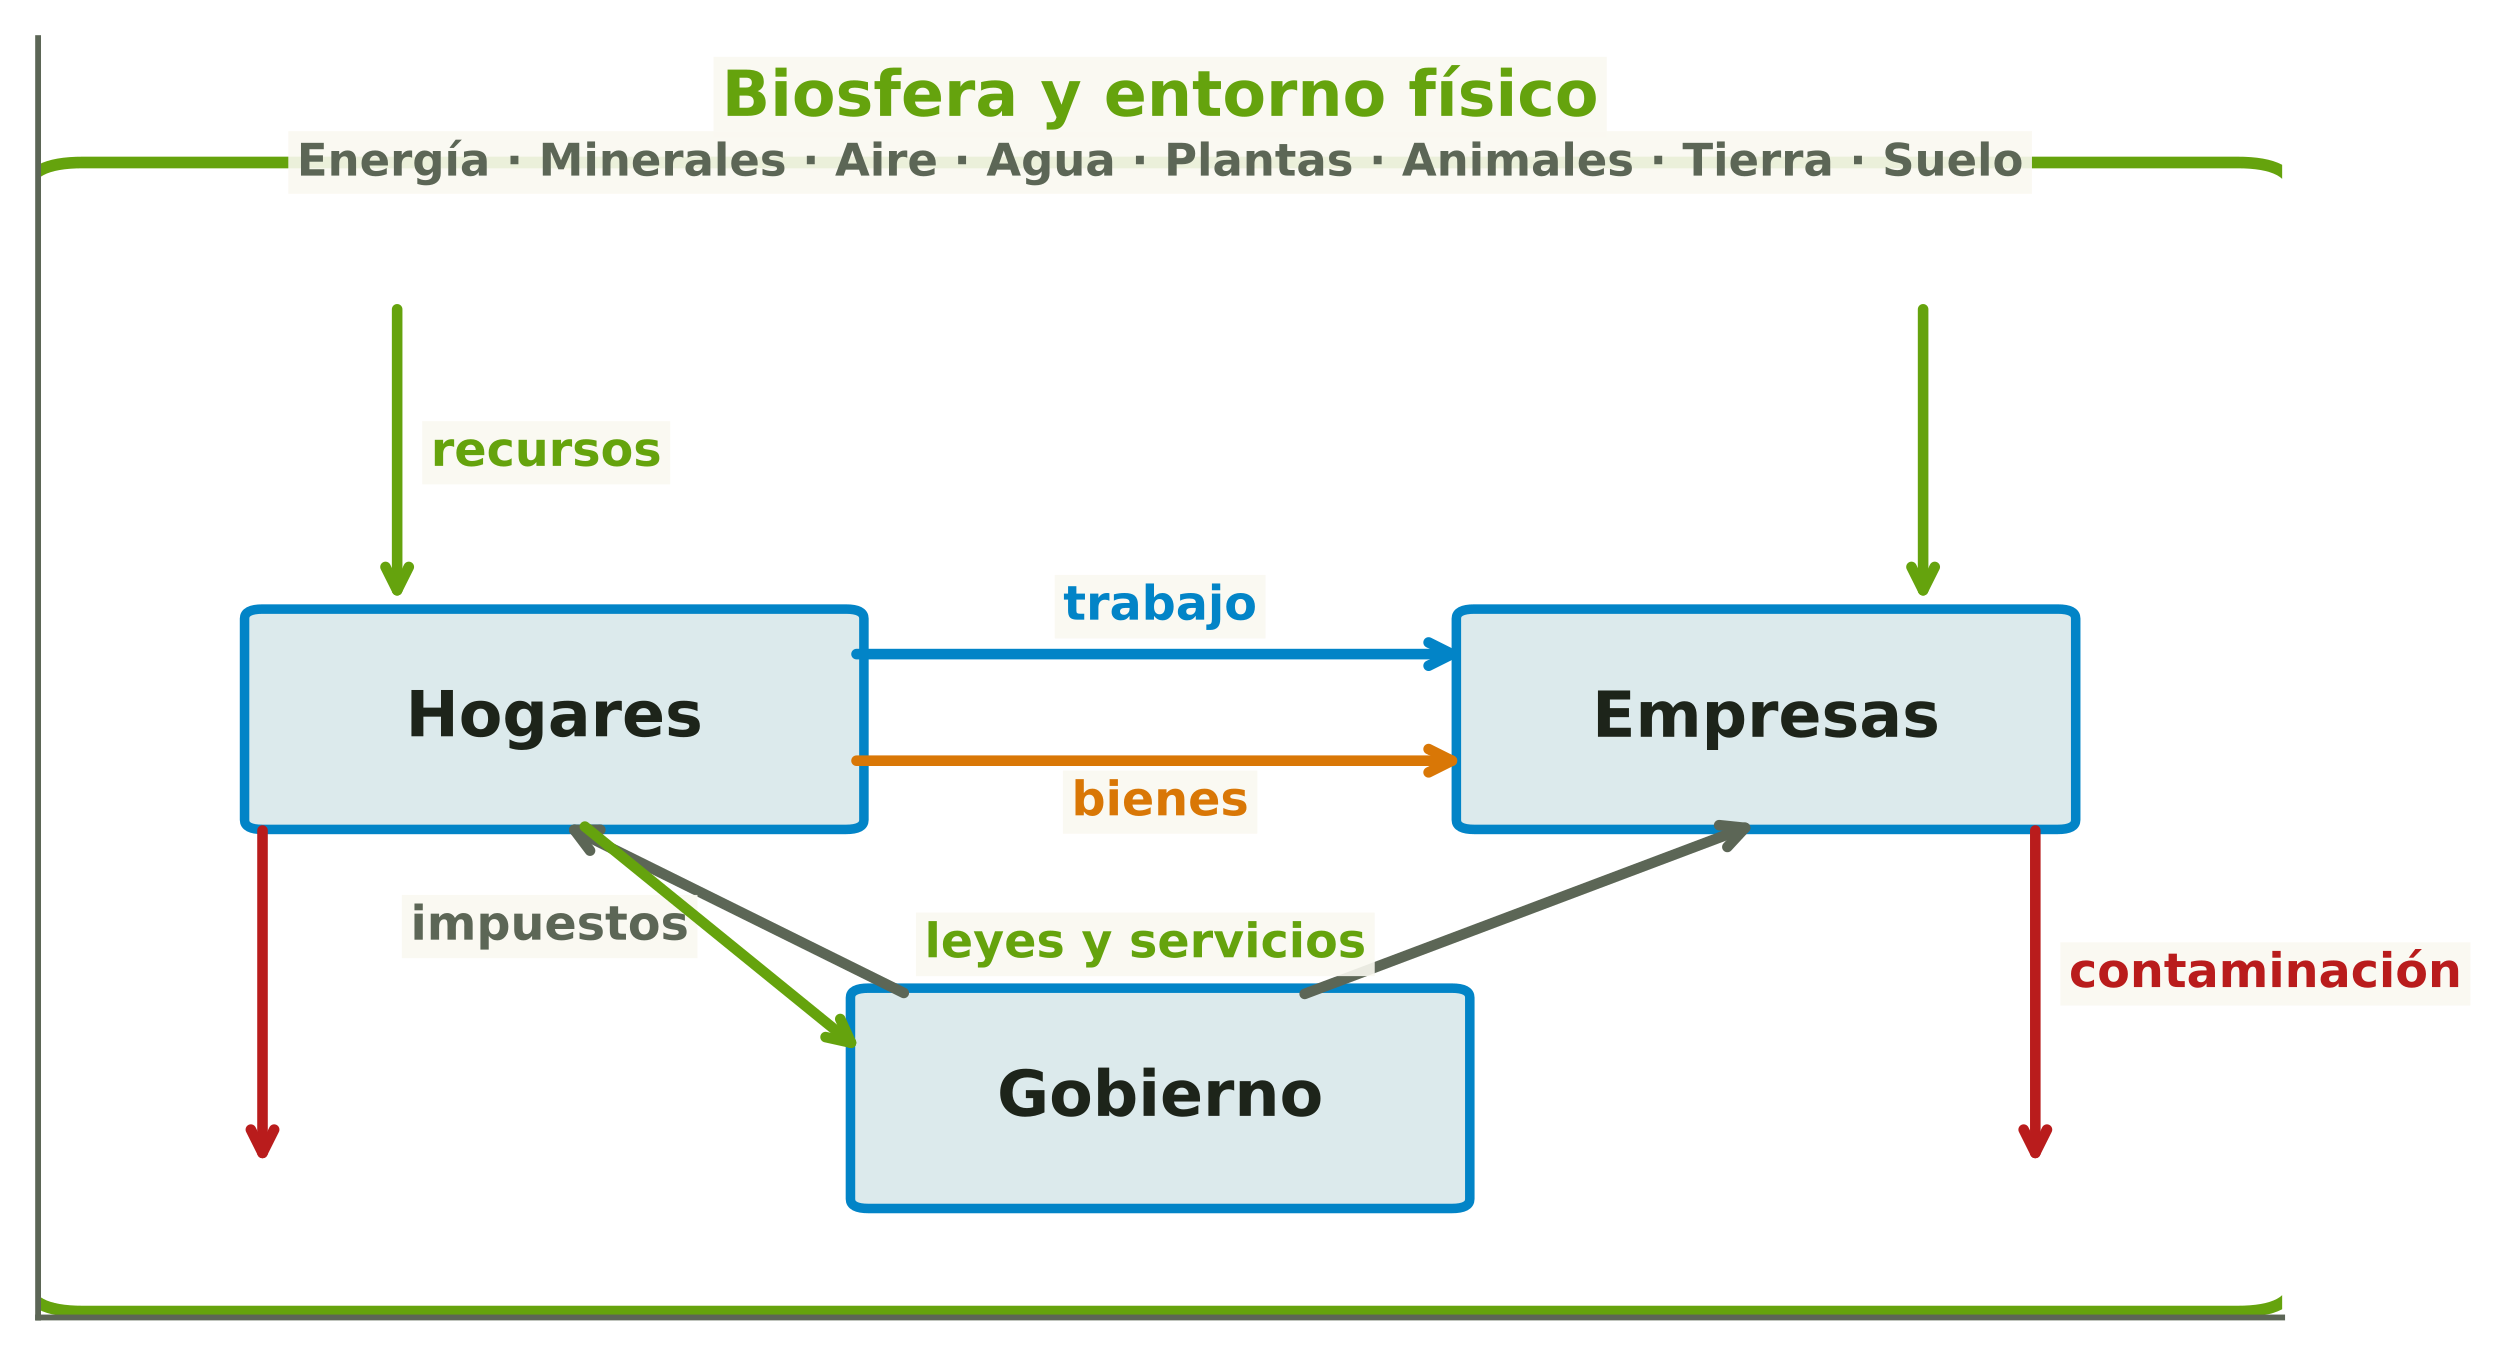
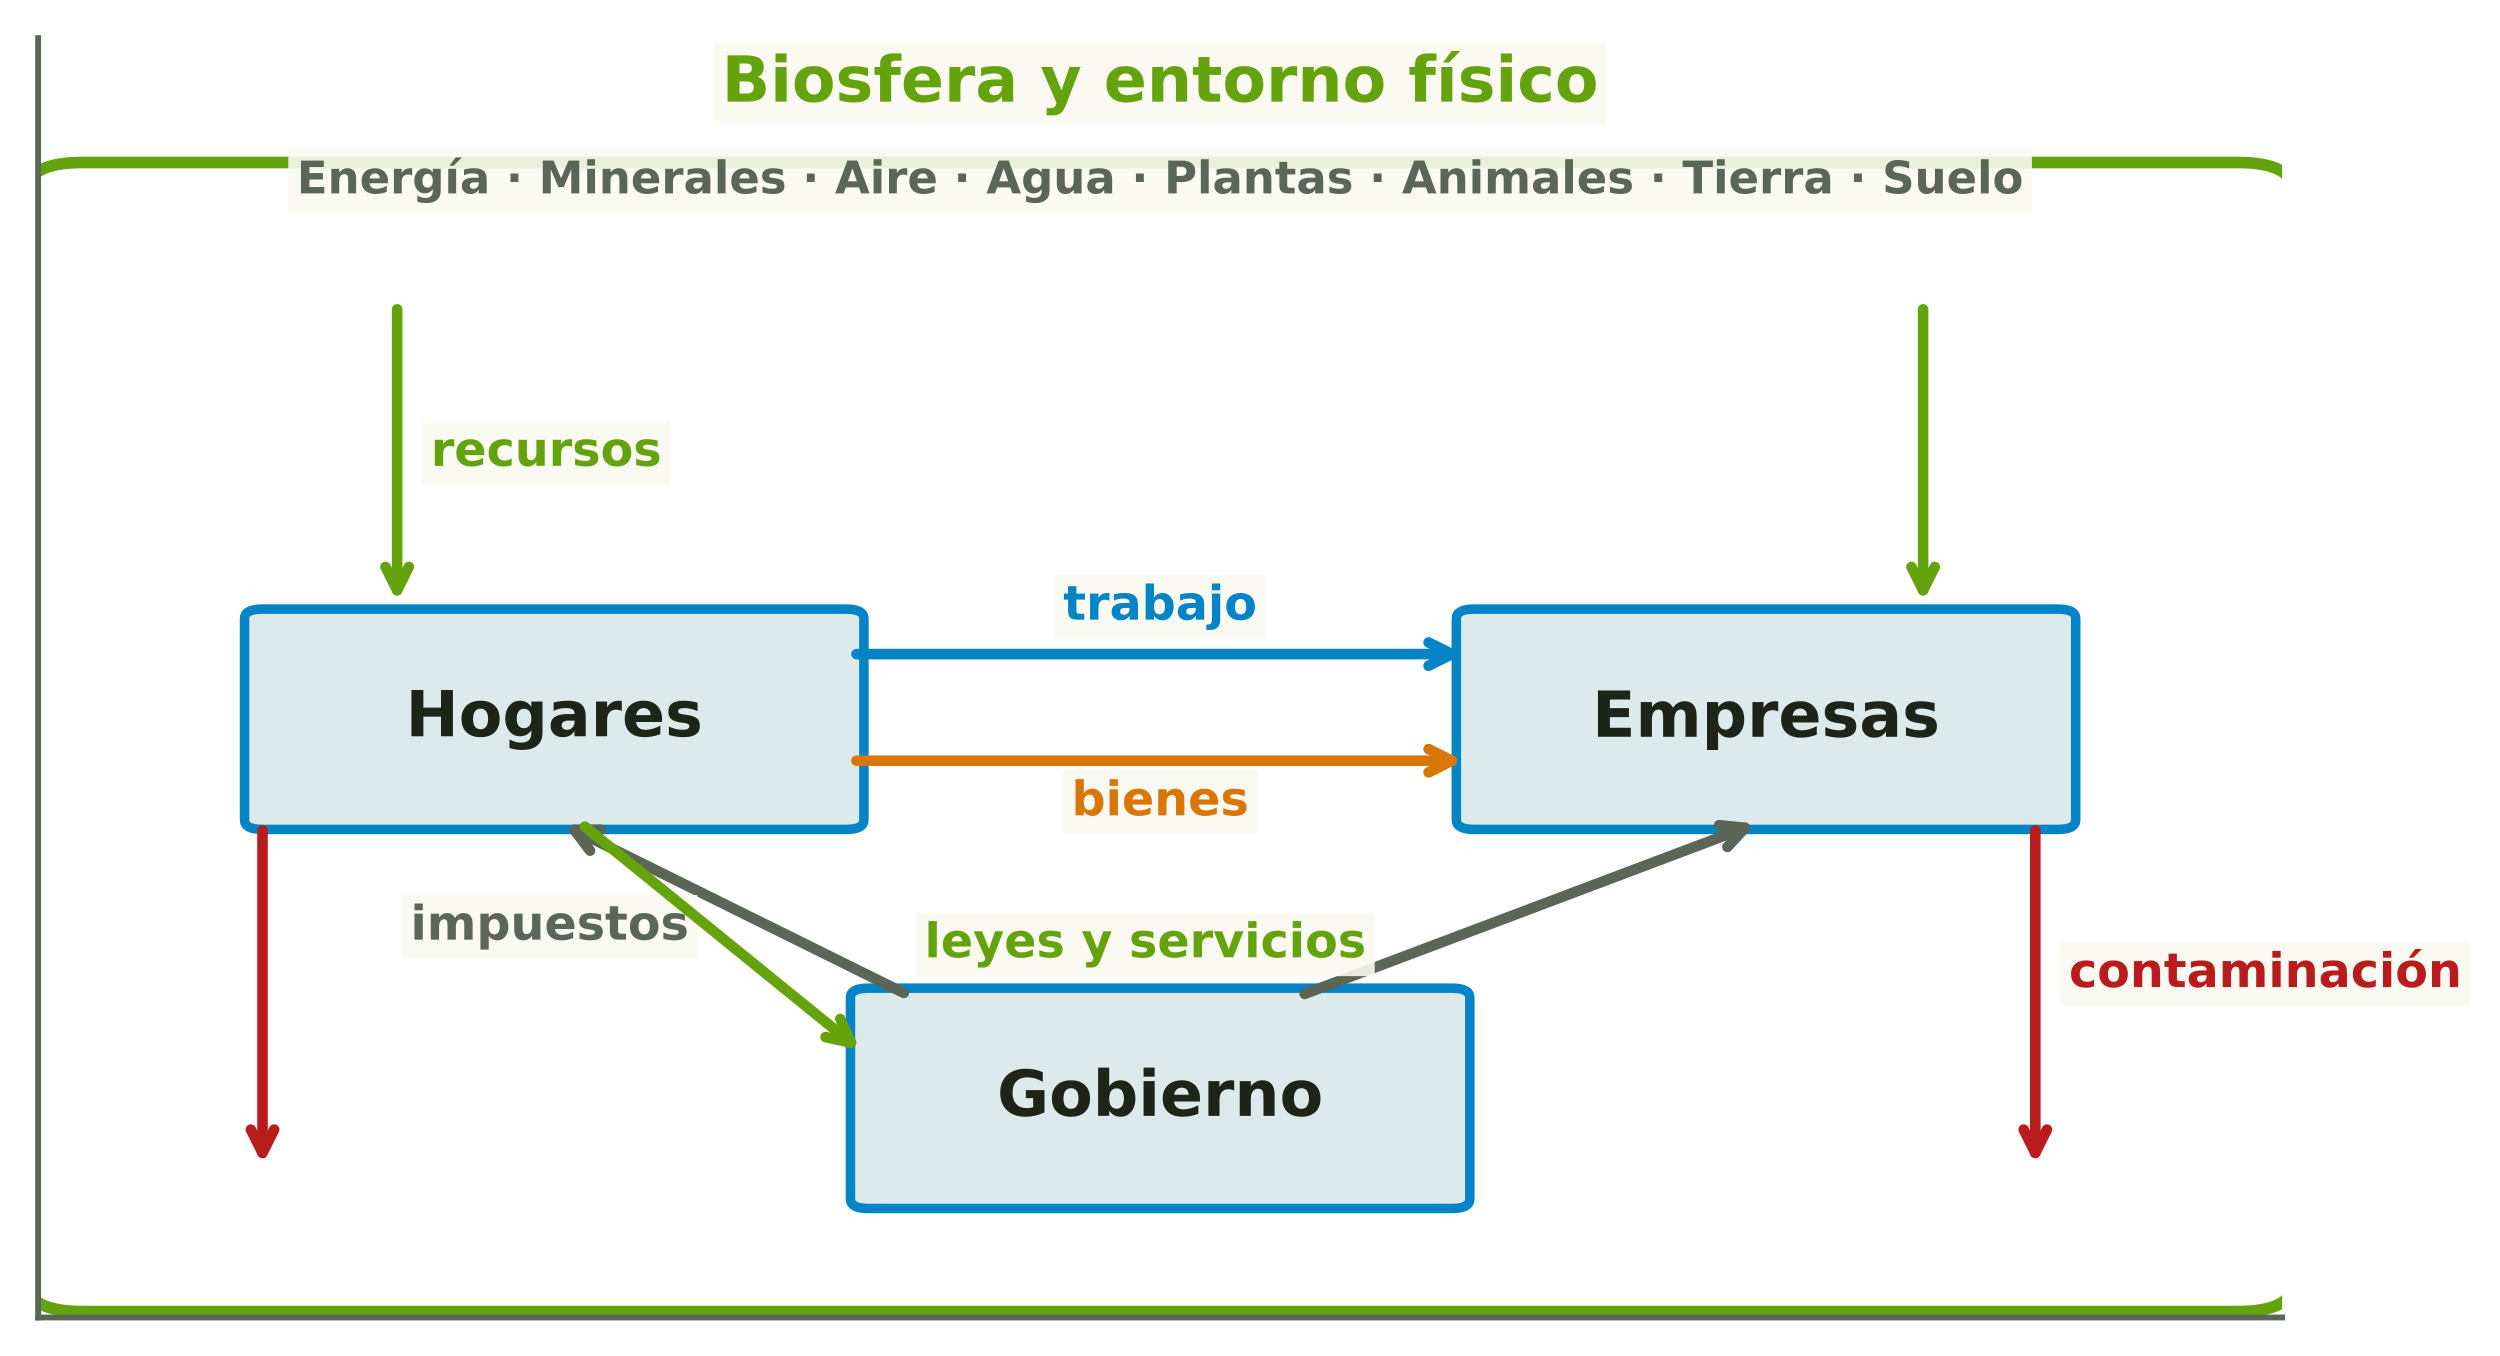
<svg xmlns="http://www.w3.org/2000/svg" xmlns:xlink="http://www.w3.org/1999/xlink" width="472.448pt" height="256.176pt" viewBox="0 0 472.448 256.176" version="1.1">
  <defs>
    <style type="text/css">*{stroke-linejoin: round; stroke-linecap: butt}</style>
  </defs>
  <g id="figure_1">
    <g id="patch_1">
      <path d="M 0 256.176  L 472.448 256.176  L 472.448 0  L 0 0  L 0 256.176  z " style="fill: none; opacity: 0" />
    </g>
    <g id="axes_1">
      <g id="patch_2">
        <path d="M 7.2 248.976  L 431.28 248.976  L 431.28 7.2  L 7.2 7.2  L 7.2 248.976  z " style="fill: none" />
      </g>
      <g id="matplotlib.axis_1" />
      <g id="matplotlib.axis_2" />
      <g id="patch_3">
        <path d="M 15.682 247.857  L 422.798 247.857  Q 433.4 247.857 433.4 242.26  L 433.4 36.303  Q 433.4 30.706 422.798 30.706  L 15.682 30.706  Q 5.08 30.706 5.08 36.303  L 5.08 242.26  Q 5.08 247.857 15.682 247.857  L 15.682 247.857  z " clip-path="url(#pf16288091c)" style="fill: none; stroke: #65a30d; stroke-width: 2.2; stroke-linejoin: miter" />
      </g>
      <g id="patch_4">
        <path d="M 7.2 248.976  L 7.2 7.2  " style="fill: none; stroke: #5c6656; stroke-width: 1.1; stroke-linejoin: miter; stroke-linecap: square" />
      </g>
      <g id="patch_5">
        <path d="M 7.2 248.976  L 431.28 248.976  " style="fill: none; stroke: #5c6656; stroke-width: 1.1; stroke-linejoin: miter; stroke-linecap: square" />
      </g>
      <g id="text_1">
        <g id="patch_6">
-           <path d="M 134.835 26.047  L 303.645 26.047  L 303.645 10.74  L 134.835 10.74  z " style="fill: #faf8f1; opacity: 0.9" />
-         </g>
-         <g style="fill: #65a30d" transform="translate(136.395 21.89771) scale(0.12 -0.12)">
+           <path d="M 134.835 23.361  L 303.645 23.361  L 303.645 8.053  L 134.835 8.053  z " style="fill: #faf8f1; opacity: 0.9" />
+         </g>
+         <g style="fill: #65a30d" transform="translate(136.395 19.21131) scale(0.12 -0.12)">
          <defs>
            <path id="DejaVuSans-Bold-42" d="M 2456 2859  Q 2741 2859 2887 2984  Q 3034 3109 3034 3353  Q 3034 3594 2887 3720  Q 2741 3847 2456 3847  L 1791 3847  L 1791 2859  L 2456 2859  z M 2497 819  Q 2859 819 3042 972  Q 3225 1125 3225 1434  Q 3225 1738 3044 1889  Q 2863 2041 2497 2041  L 1791 2041  L 1791 819  L 2497 819  z M 3616 2497  Q 4003 2384 4215 2081  Q 4428 1778 4428 1338  Q 4428 663 3972 331  Q 3516 0 2584 0  L 588 0  L 588 4666  L 2394 4666  Q 3366 4666 3802 4372  Q 4238 4078 4238 3431  Q 4238 3091 4078 2852  Q 3919 2613 3616 2497  z " transform="scale(0.015625)" />
            <path id="DejaVuSans-Bold-69" d="M 538 3500  L 1656 3500  L 1656 0  L 538 0  L 538 3500  z M 538 4863  L 1656 4863  L 1656 3950  L 538 3950  L 538 4863  z " transform="scale(0.015625)" />
            <path id="DejaVuSans-Bold-6f" d="M 2203 2784  Q 1831 2784 1636 2517  Q 1441 2250 1441 1747  Q 1441 1244 1636 976  Q 1831 709 2203 709  Q 2569 709 2762 976  Q 2956 1244 2956 1747  Q 2956 2250 2762 2517  Q 2569 2784 2203 2784  z M 2203 3584  Q 3106 3584 3614 3096  Q 4122 2609 4122 1747  Q 4122 884 3614 396  Q 3106 -91 2203 -91  Q 1297 -91 786 396  Q 275 884 275 1747  Q 275 2609 786 3096  Q 1297 3584 2203 3584  z " transform="scale(0.015625)" />
            <path id="DejaVuSans-Bold-73" d="M 3272 3391  L 3272 2541  Q 2913 2691 2578 2766  Q 2244 2841 1947 2841  Q 1628 2841 1473 2761  Q 1319 2681 1319 2516  Q 1319 2381 1436 2309  Q 1553 2238 1856 2203  L 2053 2175  Q 2913 2066 3209 1816  Q 3506 1566 3506 1031  Q 3506 472 3093 190  Q 2681 -91 1863 -91  Q 1516 -91 1145 -36  Q 775 19 384 128  L 384 978  Q 719 816 1070 734  Q 1422 653 1784 653  Q 2113 653 2278 743  Q 2444 834 2444 1013  Q 2444 1163 2330 1236  Q 2216 1309 1875 1350  L 1678 1375  Q 931 1469 631 1722  Q 331 1975 331 2491  Q 331 3047 712 3315  Q 1094 3584 1881 3584  Q 2191 3584 2531 3537  Q 2872 3491 3272 3391  z " transform="scale(0.015625)" />
            <path id="DejaVuSans-Bold-66" d="M 2841 4863  L 2841 4128  L 2222 4128  Q 1984 4128 1890 4042  Q 1797 3956 1797 3744  L 1797 3500  L 2753 3500  L 2753 2700  L 1797 2700  L 1797 0  L 678 0  L 678 2700  L 122 2700  L 122 3500  L 678 3500  L 678 3744  Q 678 4316 997 4589  Q 1316 4863 1984 4863  L 2841 4863  z " transform="scale(0.015625)" />
            <path id="DejaVuSans-Bold-65" d="M 4031 1759  L 4031 1441  L 1416 1441  Q 1456 1047 1700 850  Q 1944 653 2381 653  Q 2734 653 3104 758  Q 3475 863 3866 1075  L 3866 213  Q 3469 63 3072 -14  Q 2675 -91 2278 -91  Q 1328 -91 801 392  Q 275 875 275 1747  Q 275 2603 792 3093  Q 1309 3584 2216 3584  Q 3041 3584 3536 3087  Q 4031 2591 4031 1759  z M 2881 2131  Q 2881 2450 2695 2645  Q 2509 2841 2209 2841  Q 1884 2841 1681 2658  Q 1478 2475 1428 2131  L 2881 2131  z " transform="scale(0.015625)" />
            <path id="DejaVuSans-Bold-72" d="M 3138 2547  Q 2991 2616 2845 2648  Q 2700 2681 2553 2681  Q 2122 2681 1889 2404  Q 1656 2128 1656 1613  L 1656 0  L 538 0  L 538 3500  L 1656 3500  L 1656 2925  Q 1872 3269 2151 3426  Q 2431 3584 2822 3584  Q 2878 3584 2943 3579  Q 3009 3575 3134 3559  L 3138 2547  z " transform="scale(0.015625)" />
            <path id="DejaVuSans-Bold-61" d="M 2106 1575  Q 1756 1575 1579 1456  Q 1403 1338 1403 1106  Q 1403 894 1545 773  Q 1688 653 1941 653  Q 2256 653 2472 879  Q 2688 1106 2688 1447  L 2688 1575  L 2106 1575  z M 3816 1997  L 3816 0  L 2688 0  L 2688 519  Q 2463 200 2181 54  Q 1900 -91 1497 -91  Q 953 -91 614 226  Q 275 544 275 1050  Q 275 1666 698 1953  Q 1122 2241 2028 2241  L 2688 2241  L 2688 2328  Q 2688 2594 2478 2717  Q 2269 2841 1825 2841  Q 1466 2841 1156 2769  Q 847 2697 581 2553  L 581 3406  Q 941 3494 1303 3539  Q 1666 3584 2028 3584  Q 2975 3584 3395 3211  Q 3816 2838 3816 1997  z " transform="scale(0.015625)" />
            <path id="DejaVuSans-Bold-20" transform="scale(0.015625)" />
            <path id="DejaVuSans-Bold-79" d="M 78 3500  L 1197 3500  L 2138 1125  L 2938 3500  L 4056 3500  L 2584 -331  Q 2363 -916 2067 -1148  Q 1772 -1381 1288 -1381  L 641 -1381  L 641 -647  L 991 -647  Q 1275 -647 1404 -556  Q 1534 -466 1606 -231  L 1638 -134  L 78 3500  z " transform="scale(0.015625)" />
            <path id="DejaVuSans-Bold-6e" d="M 4056 2131  L 4056 0  L 2931 0  L 2931 347  L 2931 1631  Q 2931 2084 2911 2256  Q 2891 2428 2841 2509  Q 2775 2619 2662 2680  Q 2550 2741 2406 2741  Q 2056 2741 1856 2470  Q 1656 2200 1656 1722  L 1656 0  L 538 0  L 538 3500  L 1656 3500  L 1656 2988  Q 1909 3294 2193 3439  Q 2478 3584 2822 3584  Q 3428 3584 3742 3212  Q 4056 2841 4056 2131  z " transform="scale(0.015625)" />
            <path id="DejaVuSans-Bold-74" d="M 1759 4494  L 1759 3500  L 2913 3500  L 2913 2700  L 1759 2700  L 1759 1216  Q 1759 972 1856 886  Q 1953 800 2241 800  L 2816 800  L 2816 0  L 1856 0  Q 1194 0 917 276  Q 641 553 641 1216  L 641 2700  L 84 2700  L 84 3500  L 641 3500  L 641 4494  L 1759 4494  z " transform="scale(0.015625)" />
            <path id="DejaVuSans-Bold-ed" d="M 538 3500  L 1656 3500  L 1656 0  L 538 0  L 538 3500  z M 1590 5119  L 2474 5119  L 1321 3944  L 709 3944  L 1590 5119  z " transform="scale(0.015625)" />
            <path id="DejaVuSans-Bold-63" d="M 3366 3391  L 3366 2478  Q 3138 2634 2908 2709  Q 2678 2784 2431 2784  Q 1963 2784 1702 2511  Q 1441 2238 1441 1747  Q 1441 1256 1702 982  Q 1963 709 2431 709  Q 2694 709 2930 787  Q 3166 866 3366 1019  L 3366 103  Q 3103 6 2833 -42  Q 2563 -91 2291 -91  Q 1344 -91 809 395  Q 275 881 275 1747  Q 275 2613 809 3098  Q 1344 3584 2291 3584  Q 2566 3584 2833 3536  Q 3100 3488 3366 3391  z " transform="scale(0.015625)" />
          </defs>
          <use xlink:href="#DejaVuSans-Bold-42" />
          <use xlink:href="#DejaVuSans-Bold-69" x="76.221" />
          <use xlink:href="#DejaVuSans-Bold-6f" x="110.498" />
          <use xlink:href="#DejaVuSans-Bold-73" x="179.199" />
          <use xlink:href="#DejaVuSans-Bold-66" x="238.721" />
          <use xlink:href="#DejaVuSans-Bold-65" x="282.227" />
          <use xlink:href="#DejaVuSans-Bold-72" x="350.049" />
          <use xlink:href="#DejaVuSans-Bold-61" x="399.365" />
          <use xlink:href="#DejaVuSans-Bold-20" x="466.846" />
          <use xlink:href="#DejaVuSans-Bold-79" x="501.66" />
          <use xlink:href="#DejaVuSans-Bold-20" x="566.846" />
          <use xlink:href="#DejaVuSans-Bold-65" x="601.66" />
          <use xlink:href="#DejaVuSans-Bold-6e" x="669.482" />
          <use xlink:href="#DejaVuSans-Bold-74" x="740.674" />
          <use xlink:href="#DejaVuSans-Bold-6f" x="788.477" />
          <use xlink:href="#DejaVuSans-Bold-72" x="857.178" />
          <use xlink:href="#DejaVuSans-Bold-6e" x="906.494" />
          <use xlink:href="#DejaVuSans-Bold-6f" x="977.686" />
          <use xlink:href="#DejaVuSans-Bold-20" x="1046.387" />
          <use xlink:href="#DejaVuSans-Bold-66" x="1081.201" />
          <use xlink:href="#DejaVuSans-Bold-ed" x="1124.707" />
          <use xlink:href="#DejaVuSans-Bold-73" x="1158.984" />
          <use xlink:href="#DejaVuSans-Bold-69" x="1218.506" />
          <use xlink:href="#DejaVuSans-Bold-63" x="1252.783" />
          <use xlink:href="#DejaVuSans-Bold-6f" x="1312.061" />
        </g>
      </g>
      <g id="text_2">
        <g id="patch_7">
-           <path d="M 54.484 36.637  L 383.996 36.637  L 383.996 24.775  L 54.484 24.775  z " style="fill: #faf8f1; opacity: 0.9" />
-         </g>
-         <g style="fill: #5c6656" transform="translate(56.0991 33.18827) scale(0.085 -0.085)">
+           <path d="M 54.484 39.995  L 383.996 39.995  L 383.996 28.133  L 54.484 28.133  z " style="fill: #faf8f1; opacity: 0.9" />
+         </g>
+         <g style="fill: #5c6656" transform="translate(56.0991 36.54627) scale(0.085 -0.085)">
          <defs>
            <path id="DejaVuSans-Bold-45" d="M 588 4666  L 3834 4666  L 3834 3756  L 1791 3756  L 1791 2888  L 3713 2888  L 3713 1978  L 1791 1978  L 1791 909  L 3903 909  L 3903 0  L 588 0  L 588 4666  z " transform="scale(0.015625)" />
            <path id="DejaVuSans-Bold-67" d="M 2919 594  Q 2688 288 2409 144  Q 2131 0 1766 0  Q 1125 0 706 504  Q 288 1009 288 1791  Q 288 2575 706 3076  Q 1125 3578 1766 3578  Q 2131 3578 2409 3434  Q 2688 3291 2919 2981  L 2919 3500  L 4044 3500  L 4044 353  Q 4044 -491 3511 -936  Q 2978 -1381 1966 -1381  Q 1638 -1381 1331 -1331  Q 1025 -1281 716 -1178  L 716 -306  Q 1009 -475 1290 -558  Q 1572 -641 1856 -641  Q 2406 -641 2662 -400  Q 2919 -159 2919 353  L 2919 594  z M 2181 2772  Q 1834 2772 1640 2515  Q 1447 2259 1447 1791  Q 1447 1309 1634 1061  Q 1822 813 2181 813  Q 2531 813 2725 1069  Q 2919 1325 2919 1791  Q 2919 2259 2725 2515  Q 2531 2772 2181 2772  z " transform="scale(0.015625)" />
            <path id="DejaVuSans-Bold-b7" d="M 653 2828  L 1778 2828  L 1778 1619  L 653 1619  L 653 2828  z " transform="scale(0.015625)" />
            <path id="DejaVuSans-Bold-4d" d="M 588 4666  L 2119 4666  L 3181 2169  L 4250 4666  L 5778 4666  L 5778 0  L 4641 0  L 4641 3413  L 3566 897  L 2803 897  L 1728 3413  L 1728 0  L 588 0  L 588 4666  z " transform="scale(0.015625)" />
            <path id="DejaVuSans-Bold-6c" d="M 538 4863  L 1656 4863  L 1656 0  L 538 0  L 538 4863  z " transform="scale(0.015625)" />
            <path id="DejaVuSans-Bold-41" d="M 3419 850  L 1538 850  L 1241 0  L 31 0  L 1759 4666  L 3194 4666  L 4922 0  L 3713 0  L 3419 850  z M 1838 1716  L 3116 1716  L 2478 3572  L 1838 1716  z " transform="scale(0.015625)" />
            <path id="DejaVuSans-Bold-75" d="M 500 1363  L 500 3500  L 1625 3500  L 1625 3150  Q 1625 2866 1622 2436  Q 1619 2006 1619 1863  Q 1619 1441 1641 1255  Q 1663 1069 1716 984  Q 1784 875 1895 815  Q 2006 756 2150 756  Q 2500 756 2700 1025  Q 2900 1294 2900 1772  L 2900 3500  L 4019 3500  L 4019 0  L 2900 0  L 2900 506  Q 2647 200 2364 54  Q 2081 -91 1741 -91  Q 1134 -91 817 281  Q 500 653 500 1363  z " transform="scale(0.015625)" />
            <path id="DejaVuSans-Bold-50" d="M 588 4666  L 2584 4666  Q 3475 4666 3951 4270  Q 4428 3875 4428 3144  Q 4428 2409 3951 2014  Q 3475 1619 2584 1619  L 1791 1619  L 1791 0  L 588 0  L 588 4666  z M 1791 3794  L 1791 2491  L 2456 2491  Q 2806 2491 2997 2661  Q 3188 2831 3188 3144  Q 3188 3456 2997 3625  Q 2806 3794 2456 3794  L 1791 3794  z " transform="scale(0.015625)" />
            <path id="DejaVuSans-Bold-6d" d="M 3781 2919  Q 3994 3244 4286 3414  Q 4578 3584 4928 3584  Q 5531 3584 5847 3212  Q 6163 2841 6163 2131  L 6163 0  L 5038 0  L 5038 1825  Q 5041 1866 5042 1909  Q 5044 1953 5044 2034  Q 5044 2406 4934 2573  Q 4825 2741 4581 2741  Q 4263 2741 4089 2478  Q 3916 2216 3909 1719  L 3909 0  L 2784 0  L 2784 1825  Q 2784 2406 2684 2573  Q 2584 2741 2328 2741  Q 2006 2741 1831 2477  Q 1656 2213 1656 1722  L 1656 0  L 531 0  L 531 3500  L 1656 3500  L 1656 2988  Q 1863 3284 2130 3434  Q 2397 3584 2719 3584  Q 3081 3584 3359 3409  Q 3638 3234 3781 2919  z " transform="scale(0.015625)" />
            <path id="DejaVuSans-Bold-54" d="M 31 4666  L 4331 4666  L 4331 3756  L 2784 3756  L 2784 0  L 1581 0  L 1581 3756  L 31 3756  L 31 4666  z " transform="scale(0.015625)" />
            <path id="DejaVuSans-Bold-53" d="M 3834 4519  L 3834 3531  Q 3450 3703 3084 3790  Q 2719 3878 2394 3878  Q 1963 3878 1756 3759  Q 1550 3641 1550 3391  Q 1550 3203 1689 3098  Q 1828 2994 2194 2919  L 2706 2816  Q 3484 2659 3812 2340  Q 4141 2022 4141 1434  Q 4141 663 3683 286  Q 3225 -91 2284 -91  Q 1841 -91 1394 -6  Q 947 78 500 244  L 500 1259  Q 947 1022 1364 901  Q 1781 781 2169 781  Q 2563 781 2772 912  Q 2981 1044 2981 1288  Q 2981 1506 2839 1625  Q 2697 1744 2272 1838  L 1806 1941  Q 1106 2091 782 2419  Q 459 2747 459 3303  Q 459 4000 909 4375  Q 1359 4750 2203 4750  Q 2588 4750 2994 4692  Q 3400 4634 3834 4519  z " transform="scale(0.015625)" />
          </defs>
          <use xlink:href="#DejaVuSans-Bold-45" />
          <use xlink:href="#DejaVuSans-Bold-6e" x="68.311" />
          <use xlink:href="#DejaVuSans-Bold-65" x="139.502" />
          <use xlink:href="#DejaVuSans-Bold-72" x="207.324" />
          <use xlink:href="#DejaVuSans-Bold-67" x="256.641" />
          <use xlink:href="#DejaVuSans-Bold-ed" x="328.223" />
          <use xlink:href="#DejaVuSans-Bold-61" x="362.5" />
          <use xlink:href="#DejaVuSans-Bold-20" x="429.98" />
          <use xlink:href="#DejaVuSans-Bold-b7" x="464.795" />
          <use xlink:href="#DejaVuSans-Bold-20" x="502.783" />
          <use xlink:href="#DejaVuSans-Bold-4d" x="537.598" />
          <use xlink:href="#DejaVuSans-Bold-69" x="637.109" />
          <use xlink:href="#DejaVuSans-Bold-6e" x="671.387" />
          <use xlink:href="#DejaVuSans-Bold-65" x="742.578" />
          <use xlink:href="#DejaVuSans-Bold-72" x="810.4" />
          <use xlink:href="#DejaVuSans-Bold-61" x="859.717" />
          <use xlink:href="#DejaVuSans-Bold-6c" x="927.197" />
          <use xlink:href="#DejaVuSans-Bold-65" x="961.475" />
          <use xlink:href="#DejaVuSans-Bold-73" x="1029.297" />
          <use xlink:href="#DejaVuSans-Bold-20" x="1088.818" />
          <use xlink:href="#DejaVuSans-Bold-b7" x="1123.633" />
          <use xlink:href="#DejaVuSans-Bold-20" x="1161.621" />
          <use xlink:href="#DejaVuSans-Bold-41" x="1196.436" />
          <use xlink:href="#DejaVuSans-Bold-69" x="1273.828" />
          <use xlink:href="#DejaVuSans-Bold-72" x="1308.105" />
          <use xlink:href="#DejaVuSans-Bold-65" x="1357.422" />
          <use xlink:href="#DejaVuSans-Bold-20" x="1425.244" />
          <use xlink:href="#DejaVuSans-Bold-b7" x="1460.059" />
          <use xlink:href="#DejaVuSans-Bold-20" x="1498.047" />
          <use xlink:href="#DejaVuSans-Bold-41" x="1532.861" />
          <use xlink:href="#DejaVuSans-Bold-67" x="1610.254" />
          <use xlink:href="#DejaVuSans-Bold-75" x="1681.836" />
          <use xlink:href="#DejaVuSans-Bold-61" x="1753.027" />
          <use xlink:href="#DejaVuSans-Bold-20" x="1820.508" />
          <use xlink:href="#DejaVuSans-Bold-b7" x="1855.322" />
          <use xlink:href="#DejaVuSans-Bold-20" x="1893.311" />
          <use xlink:href="#DejaVuSans-Bold-50" x="1928.125" />
          <use xlink:href="#DejaVuSans-Bold-6c" x="2001.416" />
          <use xlink:href="#DejaVuSans-Bold-61" x="2035.693" />
          <use xlink:href="#DejaVuSans-Bold-6e" x="2103.174" />
          <use xlink:href="#DejaVuSans-Bold-74" x="2174.365" />
          <use xlink:href="#DejaVuSans-Bold-61" x="2222.168" />
          <use xlink:href="#DejaVuSans-Bold-73" x="2289.648" />
          <use xlink:href="#DejaVuSans-Bold-20" x="2349.17" />
          <use xlink:href="#DejaVuSans-Bold-b7" x="2383.984" />
          <use xlink:href="#DejaVuSans-Bold-20" x="2421.973" />
          <use xlink:href="#DejaVuSans-Bold-41" x="2456.787" />
          <use xlink:href="#DejaVuSans-Bold-6e" x="2534.18" />
          <use xlink:href="#DejaVuSans-Bold-69" x="2605.371" />
          <use xlink:href="#DejaVuSans-Bold-6d" x="2639.648" />
          <use xlink:href="#DejaVuSans-Bold-61" x="2743.848" />
          <use xlink:href="#DejaVuSans-Bold-6c" x="2811.328" />
          <use xlink:href="#DejaVuSans-Bold-65" x="2845.605" />
          <use xlink:href="#DejaVuSans-Bold-73" x="2913.428" />
          <use xlink:href="#DejaVuSans-Bold-20" x="2972.949" />
          <use xlink:href="#DejaVuSans-Bold-b7" x="3007.764" />
          <use xlink:href="#DejaVuSans-Bold-20" x="3045.752" />
          <use xlink:href="#DejaVuSans-Bold-54" x="3080.566" />
          <use xlink:href="#DejaVuSans-Bold-69" x="3148.779" />
          <use xlink:href="#DejaVuSans-Bold-65" x="3183.057" />
          <use xlink:href="#DejaVuSans-Bold-72" x="3250.879" />
          <use xlink:href="#DejaVuSans-Bold-72" x="3300.195" />
          <use xlink:href="#DejaVuSans-Bold-61" x="3349.512" />
          <use xlink:href="#DejaVuSans-Bold-20" x="3416.992" />
          <use xlink:href="#DejaVuSans-Bold-b7" x="3451.807" />
          <use xlink:href="#DejaVuSans-Bold-20" x="3489.795" />
          <use xlink:href="#DejaVuSans-Bold-53" x="3524.609" />
          <use xlink:href="#DejaVuSans-Bold-75" x="3596.631" />
          <use xlink:href="#DejaVuSans-Bold-65" x="3667.822" />
          <use xlink:href="#DejaVuSans-Bold-6c" x="3735.645" />
          <use xlink:href="#DejaVuSans-Bold-6f" x="3769.922" />
        </g>
      </g>
      <g id="patch_8">
        <path d="M 49.608 156.743  L 159.869 156.743  Q 163.261 156.743 163.261 154.952  L 163.261 116.895  Q 163.261 115.104 159.869 115.104  L 49.608 115.104  Q 46.215 115.104 46.215 116.895  L 46.215 154.952  Q 46.215 156.743 49.608 156.743  z " clip-path="url(#pf16288091c)" style="fill: #dceaec; stroke: #0284c7; stroke-width: 1.8; stroke-linejoin: miter" />
      </g>
      <g id="patch_9">
        <path d="M 278.611 156.743  L 388.872 156.743  Q 392.265 156.743 392.265 154.952  L 392.265 116.895  Q 392.265 115.104 388.872 115.104  L 278.611 115.104  Q 275.219 115.104 275.219 116.895  L 275.219 154.952  Q 275.219 156.743 278.611 156.743  z " clip-path="url(#pf16288091c)" style="fill: #dceaec; stroke: #0284c7; stroke-width: 1.8; stroke-linejoin: miter" />
      </g>
      <g id="patch_10">
        <path d="M 164.11 228.38  L 274.37 228.38  Q 277.763 228.38 277.763 226.589  L 277.763 188.532  Q 277.763 186.741 274.37 186.741  L 164.11 186.741  Q 160.717 186.741 160.717 188.532  L 160.717 226.589  Q 160.717 228.38 164.11 228.38  z " clip-path="url(#pf16288091c)" style="fill: #dceaec; stroke: #0284c7; stroke-width: 1.8; stroke-linejoin: miter" />
      </g>
      <g id="patch_11">
        <path d="M 161.865 123.611  Q 219.239 123.611 274.376 123.611  " style="fill: none; stroke: #0284c7; stroke-width: 2; stroke-linecap: round" />
        <path d="M 269.976 121.411  L 274.376 123.611  L 269.976 125.811  " style="fill: none; stroke: #0284c7; stroke-width: 2; stroke-linecap: round" />
      </g>
      <g id="text_3">
        <g id="patch_12">
          <path d="M 199.321 120.666  L 239.159 120.666  L 239.159 108.646  L 199.321 108.646  z " style="fill: #faf8f1; opacity: 0.9" />
        </g>
        <g style="fill: #0284c7" transform="translate(200.9412 117.1043) scale(0.09 -0.09)">
          <defs>
            <path id="DejaVuSans-Bold-62" d="M 2400 722  Q 2759 722 2948 984  Q 3138 1247 3138 1747  Q 3138 2247 2948 2509  Q 2759 2772 2400 2772  Q 2041 2772 1848 2508  Q 1656 2244 1656 1747  Q 1656 1250 1848 986  Q 2041 722 2400 722  z M 1656 2988  Q 1888 3294 2169 3439  Q 2450 3584 2816 3584  Q 3463 3584 3878 3070  Q 4294 2556 4294 1747  Q 4294 938 3878 423  Q 3463 -91 2816 -91  Q 2450 -91 2169 54  Q 1888 200 1656 506  L 1656 0  L 538 0  L 538 4863  L 1656 4863  L 1656 2988  z " transform="scale(0.015625)" />
            <path id="DejaVuSans-Bold-6a" d="M 538 3500  L 1656 3500  L 1656 63  Q 1656 -641 1318 -1011  Q 981 -1381 341 -1381  L -213 -1381  L -213 -647  L -19 -647  Q 300 -647 419 -503  Q 538 -359 538 63  L 538 3500  z M 538 4863  L 1656 4863  L 1656 3950  L 538 3950  L 538 4863  z " transform="scale(0.015625)" />
          </defs>
          <use xlink:href="#DejaVuSans-Bold-74" />
          <use xlink:href="#DejaVuSans-Bold-72" x="47.803" />
          <use xlink:href="#DejaVuSans-Bold-61" x="97.119" />
          <use xlink:href="#DejaVuSans-Bold-62" x="164.6" />
          <use xlink:href="#DejaVuSans-Bold-61" x="236.182" />
          <use xlink:href="#DejaVuSans-Bold-6a" x="303.662" />
          <use xlink:href="#DejaVuSans-Bold-6f" x="337.939" />
        </g>
      </g>
      <g id="patch_13">
        <path d="M 161.865 143.759  Q 219.239 143.759 274.376 143.759  " style="fill: none; stroke: #d97706; stroke-width: 2; stroke-linecap: round" />
        <path d="M 269.976 141.559  L 274.376 143.759  L 269.976 145.959  " style="fill: none; stroke: #d97706; stroke-width: 2; stroke-linecap: round" />
      </g>
      <g id="text_4">
        <g id="patch_14">
          <path d="M 200.87 157.569  L 237.61 157.569  L 237.61 145.619  L 200.87 145.619  z " style="fill: #faf8f1; opacity: 0.9" />
        </g>
        <g style="fill: #d97706" transform="translate(202.4902 154.0774) scale(0.09 -0.09)">
          <use xlink:href="#DejaVuSans-Bold-62" />
          <use xlink:href="#DejaVuSans-Bold-69" x="71.582" />
          <use xlink:href="#DejaVuSans-Bold-65" x="105.859" />
          <use xlink:href="#DejaVuSans-Bold-6e" x="173.682" />
          <use xlink:href="#DejaVuSans-Bold-65" x="244.873" />
          <use xlink:href="#DejaVuSans-Bold-73" x="312.695" />
        </g>
      </g>
      <g id="patch_15">
        <path d="M 170.798 187.645  Q 138.665 171.742 108.537 156.832  " style="fill: none; stroke: #5c6656; stroke-width: 2; stroke-linecap: round" />
        <path d="M 111.504 160.755  L 108.537 156.832  L 113.456 156.812  " style="fill: none; stroke: #5c6656; stroke-width: 2; stroke-linecap: round" />
      </g>
      <g id="text_5">
        <g id="patch_16">
          <path d="M 75.948 181.075  L 131.803 181.075  L 131.803 169.125  L 75.948 169.125  z " style="fill: #faf8f1; opacity: 0.9" />
        </g>
        <g style="fill: #5c6656" transform="translate(77.56836 177.5834) scale(0.09 -0.09)">
          <defs>
            <path id="DejaVuSans-Bold-70" d="M 1656 506  L 1656 -1331  L 538 -1331  L 538 3500  L 1656 3500  L 1656 2988  Q 1888 3294 2169 3439  Q 2450 3584 2816 3584  Q 3463 3584 3878 3070  Q 4294 2556 4294 1747  Q 4294 938 3878 423  Q 3463 -91 2816 -91  Q 2450 -91 2169 54  Q 1888 200 1656 506  z M 2400 2772  Q 2041 2772 1848 2508  Q 1656 2244 1656 1747  Q 1656 1250 1848 986  Q 2041 722 2400 722  Q 2759 722 2948 984  Q 3138 1247 3138 1747  Q 3138 2247 2948 2509  Q 2759 2772 2400 2772  z " transform="scale(0.015625)" />
          </defs>
          <use xlink:href="#DejaVuSans-Bold-69" />
          <use xlink:href="#DejaVuSans-Bold-6d" x="34.277" />
          <use xlink:href="#DejaVuSans-Bold-70" x="138.477" />
          <use xlink:href="#DejaVuSans-Bold-75" x="210.059" />
          <use xlink:href="#DejaVuSans-Bold-65" x="281.25" />
          <use xlink:href="#DejaVuSans-Bold-73" x="349.072" />
          <use xlink:href="#DejaVuSans-Bold-74" x="408.594" />
          <use xlink:href="#DejaVuSans-Bold-6f" x="456.396" />
          <use xlink:href="#DejaVuSans-Bold-73" x="525.098" />
        </g>
      </g>
      <g id="patch_17">
        <path d="M 246.557 187.826  Q 289.214 171.742 329.779 156.446  " style="fill: none; stroke: #5c6656; stroke-width: 2; stroke-linecap: round" />
        <path d="M 324.886 155.94  L 329.779 156.446  L 326.438 160.057  " style="fill: none; stroke: #5c6656; stroke-width: 2; stroke-linecap: round" />
      </g>
      <g id="patch_18">
        <path d="M 110.53 156.212  Q 136.543 177.338 160.82 197.054  " style="fill: none; stroke: #65a30d; stroke-width: 2; stroke-linecap: round" />
        <path d="M 158.792 192.573  L 160.82 197.054  L 156.018 195.988  " style="fill: none; stroke: #65a30d; stroke-width: 2; stroke-linecap: round" />
      </g>
      <g id="text_6">
        <g id="patch_19">
          <path d="M 173.092 184.468  L 259.794 184.468  L 259.794 172.448  L 173.092 172.448  z " style="fill: #faf8f1; opacity: 0.9" />
        </g>
        <g style="fill: #65a30d" transform="translate(174.7116 180.9063) scale(0.09 -0.09)">
          <defs>
            <path id="DejaVuSans-Bold-76" d="M 97 3500  L 1216 3500  L 2088 1081  L 2956 3500  L 4078 3500  L 2700 0  L 1472 0  L 97 3500  z " transform="scale(0.015625)" />
          </defs>
          <use xlink:href="#DejaVuSans-Bold-6c" />
          <use xlink:href="#DejaVuSans-Bold-65" x="34.277" />
          <use xlink:href="#DejaVuSans-Bold-79" x="102.1" />
          <use xlink:href="#DejaVuSans-Bold-65" x="167.285" />
          <use xlink:href="#DejaVuSans-Bold-73" x="235.107" />
          <use xlink:href="#DejaVuSans-Bold-20" x="294.629" />
          <use xlink:href="#DejaVuSans-Bold-79" x="329.443" />
          <use xlink:href="#DejaVuSans-Bold-20" x="394.629" />
          <use xlink:href="#DejaVuSans-Bold-73" x="429.443" />
          <use xlink:href="#DejaVuSans-Bold-65" x="488.965" />
          <use xlink:href="#DejaVuSans-Bold-72" x="556.787" />
          <use xlink:href="#DejaVuSans-Bold-76" x="606.104" />
          <use xlink:href="#DejaVuSans-Bold-69" x="671.289" />
          <use xlink:href="#DejaVuSans-Bold-63" x="705.566" />
          <use xlink:href="#DejaVuSans-Bold-69" x="764.844" />
          <use xlink:href="#DejaVuSans-Bold-6f" x="799.121" />
          <use xlink:href="#DejaVuSans-Bold-73" x="867.822" />
        </g>
      </g>
      <g id="patch_20">
        <path d="M 75.053 58.453  Q 75.053 86.115 75.053 111.542  " style="fill: none; stroke: #65a30d; stroke-width: 2; stroke-linecap: round" />
        <path d="M 77.253 107.142  L 75.053 111.542  L 72.853 107.142  " style="fill: none; stroke: #65a30d; stroke-width: 2; stroke-linecap: round" />
      </g>
      <g id="text_7">
        <g id="patch_21">
          <path d="M 79.794 91.528  L 126.653 91.528  L 126.653 79.578  L 79.794 79.578  z " style="fill: #faf8f1; opacity: 0.9" />
        </g>
        <g style="fill: #65a30d" transform="translate(81.414 88.03677) scale(0.09 -0.09)">
          <use xlink:href="#DejaVuSans-Bold-72" />
          <use xlink:href="#DejaVuSans-Bold-65" x="49.316" />
          <use xlink:href="#DejaVuSans-Bold-63" x="117.139" />
          <use xlink:href="#DejaVuSans-Bold-75" x="176.416" />
          <use xlink:href="#DejaVuSans-Bold-72" x="247.607" />
          <use xlink:href="#DejaVuSans-Bold-73" x="296.924" />
          <use xlink:href="#DejaVuSans-Bold-6f" x="356.445" />
          <use xlink:href="#DejaVuSans-Bold-73" x="425.146" />
        </g>
      </g>
      <g id="patch_22">
        <path d="M 363.427 58.453  Q 363.427 86.115 363.427 111.542  " style="fill: none; stroke: #65a30d; stroke-width: 2; stroke-linecap: round" />
        <path d="M 365.627 107.142  L 363.427 111.542  L 361.227 107.142  " style="fill: none; stroke: #65a30d; stroke-width: 2; stroke-linecap: round" />
      </g>
      <g id="patch_23">
        <path d="M 384.631 156.948  Q 384.631 188.53 384.631 217.875  " style="fill: none; stroke: #b91c1c; stroke-width: 2; stroke-linecap: round" />
        <path d="M 386.831 213.475  L 384.631 217.875  L 382.431 213.475  " style="fill: none; stroke: #b91c1c; stroke-width: 2; stroke-linecap: round" />
      </g>
      <g id="text_8">
        <g id="patch_24">
          <path d="M 389.372 190.03  L 466.868 190.03  L 466.868 178.08  L 389.372 178.08  z " style="fill: #faf8f1; opacity: 0.9" />
        </g>
        <g style="fill: #b91c1c" transform="translate(390.9924 186.5381) scale(0.09 -0.09)">
          <defs>
            <path id="DejaVuSans-Bold-f3" d="M 2203 2784  Q 1831 2784 1636 2517  Q 1441 2250 1441 1747  Q 1441 1244 1636 976  Q 1831 709 2203 709  Q 2569 709 2762 976  Q 2956 1244 2956 1747  Q 2956 2250 2762 2517  Q 2569 2784 2203 2784  z M 2203 3584  Q 3106 3584 3614 3096  Q 4122 2609 4122 1747  Q 4122 884 3614 396  Q 3106 -91 2203 -91  Q 1297 -91 786 396  Q 275 884 275 1747  Q 275 2609 786 3096  Q 1297 3584 2203 3584  z M 2694 5119  L 3578 5119  L 2425 3944  L 1813 3944  L 2694 5119  z " transform="scale(0.015625)" />
          </defs>
          <use xlink:href="#DejaVuSans-Bold-63" />
          <use xlink:href="#DejaVuSans-Bold-6f" x="59.277" />
          <use xlink:href="#DejaVuSans-Bold-6e" x="127.979" />
          <use xlink:href="#DejaVuSans-Bold-74" x="199.17" />
          <use xlink:href="#DejaVuSans-Bold-61" x="246.973" />
          <use xlink:href="#DejaVuSans-Bold-6d" x="314.453" />
          <use xlink:href="#DejaVuSans-Bold-69" x="418.652" />
          <use xlink:href="#DejaVuSans-Bold-6e" x="452.93" />
          <use xlink:href="#DejaVuSans-Bold-61" x="524.121" />
          <use xlink:href="#DejaVuSans-Bold-63" x="591.602" />
          <use xlink:href="#DejaVuSans-Bold-69" x="650.879" />
          <use xlink:href="#DejaVuSans-Bold-f3" x="685.156" />
          <use xlink:href="#DejaVuSans-Bold-6e" x="753.857" />
        </g>
      </g>
      <g id="patch_25">
        <path d="M 49.608 156.948  Q 49.608 188.53 49.608 217.875  " style="fill: none; stroke: #b91c1c; stroke-width: 2; stroke-linecap: round" />
        <path d="M 51.808 213.475  L 49.608 217.875  L 47.408 213.475  " style="fill: none; stroke: #b91c1c; stroke-width: 2; stroke-linecap: round" />
      </g>
      <g id="text_9">
        <g style="fill: #1d241a" transform="translate(76.65184 139.1408) scale(0.12 -0.12)">
          <defs>
            <path id="DejaVuSans-Bold-48" d="M 588 4666  L 1791 4666  L 1791 2888  L 3566 2888  L 3566 4666  L 4769 4666  L 4769 0  L 3566 0  L 3566 1978  L 1791 1978  L 1791 0  L 588 0  L 588 4666  z " transform="scale(0.015625)" />
          </defs>
          <use xlink:href="#DejaVuSans-Bold-48" />
          <use xlink:href="#DejaVuSans-Bold-6f" x="83.691" />
          <use xlink:href="#DejaVuSans-Bold-67" x="152.393" />
          <use xlink:href="#DejaVuSans-Bold-61" x="223.975" />
          <use xlink:href="#DejaVuSans-Bold-72" x="291.455" />
          <use xlink:href="#DejaVuSans-Bold-65" x="340.771" />
          <use xlink:href="#DejaVuSans-Bold-73" x="408.594" />
        </g>
      </g>
      <g id="text_10">
        <g style="fill: #1d241a" transform="translate(300.8766 139.2346) scale(0.12 -0.12)">
          <use xlink:href="#DejaVuSans-Bold-45" />
          <use xlink:href="#DejaVuSans-Bold-6d" x="68.311" />
          <use xlink:href="#DejaVuSans-Bold-70" x="172.51" />
          <use xlink:href="#DejaVuSans-Bold-72" x="244.092" />
          <use xlink:href="#DejaVuSans-Bold-65" x="293.408" />
          <use xlink:href="#DejaVuSans-Bold-73" x="361.23" />
          <use xlink:href="#DejaVuSans-Bold-61" x="420.752" />
          <use xlink:href="#DejaVuSans-Bold-73" x="488.232" />
        </g>
      </g>
      <g id="text_11">
        <g style="fill: #1d241a" transform="translate(188.4197 210.8719) scale(0.12 -0.12)">
          <defs>
            <path id="DejaVuSans-Bold-47" d="M 4781 347  Q 4331 128 3847 18  Q 3363 -91 2847 -91  Q 1681 -91 1000 561  Q 319 1213 319 2328  Q 319 3456 1012 4103  Q 1706 4750 2913 4750  Q 3378 4750 3804 4662  Q 4231 4575 4609 4403  L 4609 3438  Q 4219 3659 3833 3768  Q 3447 3878 3059 3878  Q 2341 3878 1952 3476  Q 1563 3075 1563 2328  Q 1563 1588 1938 1184  Q 2313 781 3003 781  Q 3191 781 3352 804  Q 3513 828 3641 878  L 3641 1784  L 2906 1784  L 2906 2591  L 4781 2591  L 4781 347  z " transform="scale(0.015625)" />
          </defs>
          <use xlink:href="#DejaVuSans-Bold-47" />
          <use xlink:href="#DejaVuSans-Bold-6f" x="82.08" />
          <use xlink:href="#DejaVuSans-Bold-62" x="150.781" />
          <use xlink:href="#DejaVuSans-Bold-69" x="222.363" />
          <use xlink:href="#DejaVuSans-Bold-65" x="256.641" />
          <use xlink:href="#DejaVuSans-Bold-72" x="324.463" />
          <use xlink:href="#DejaVuSans-Bold-6e" x="373.779" />
          <use xlink:href="#DejaVuSans-Bold-6f" x="444.971" />
        </g>
      </g>
    </g>
  </g>
  <defs>
    <clipPath id="pf16288091c">
      <rect x="7.2" y="7.2" width="424.08" height="241.776" />
    </clipPath>
  </defs>
</svg>
